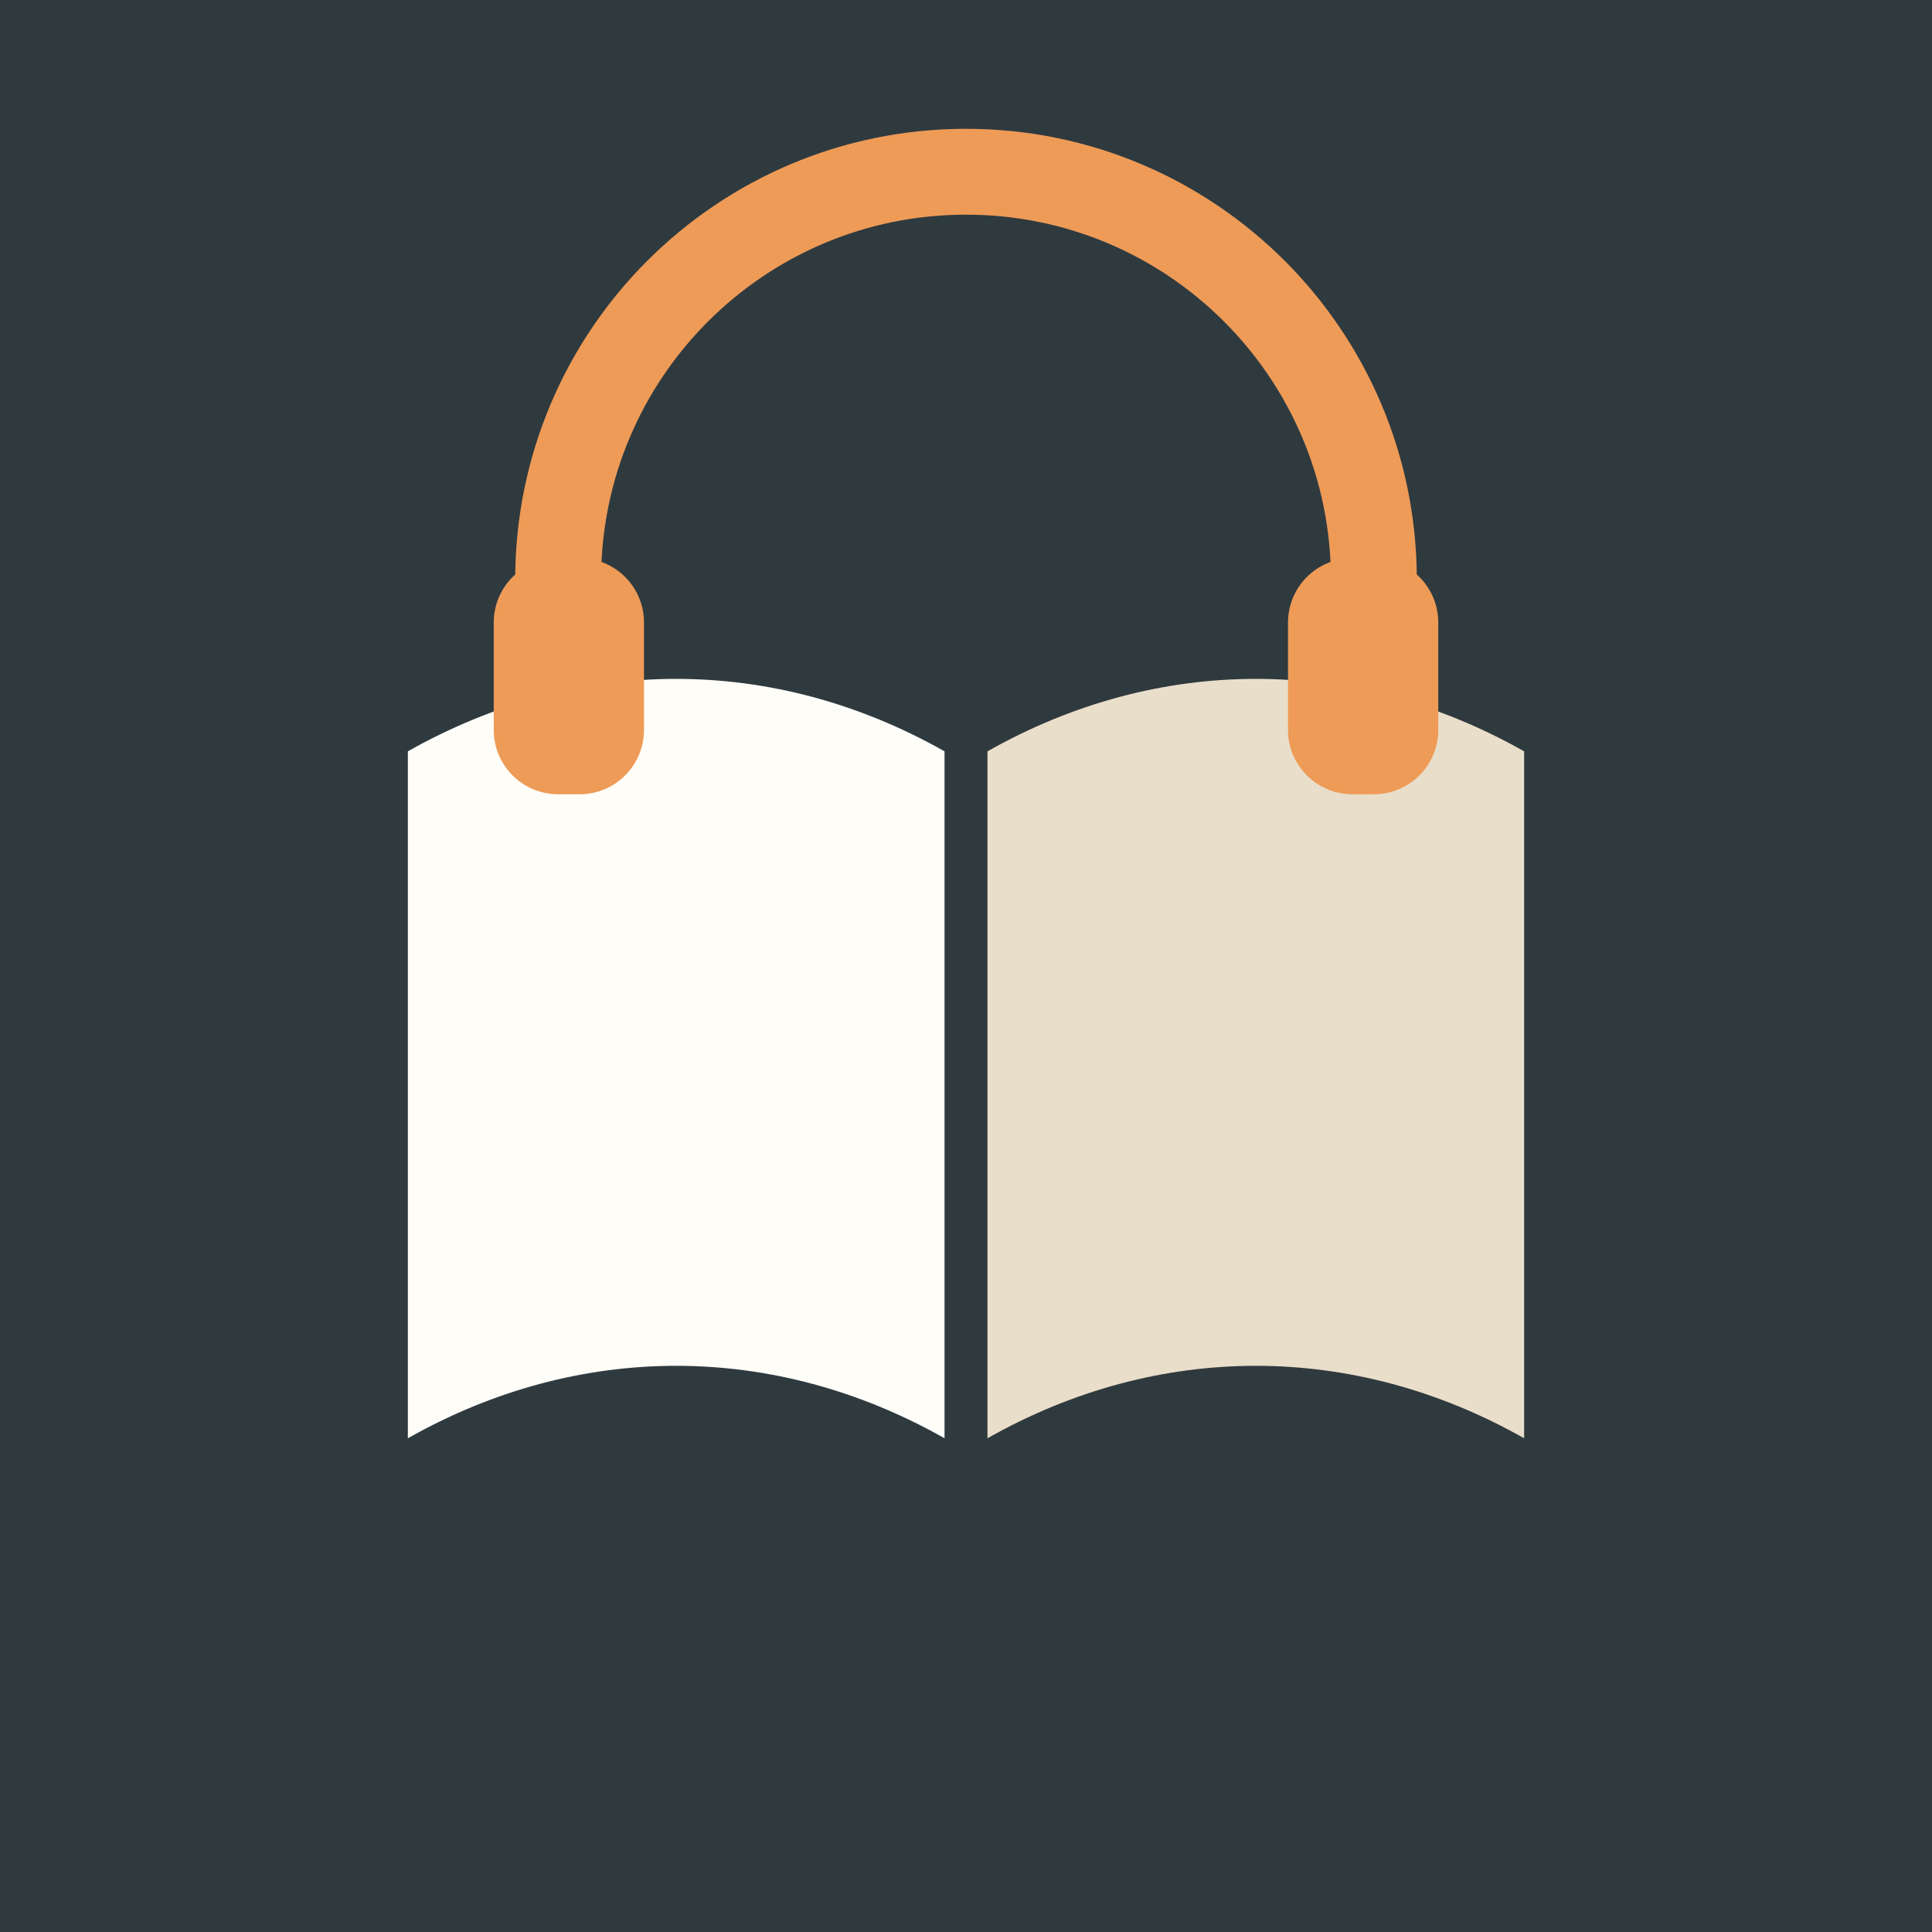
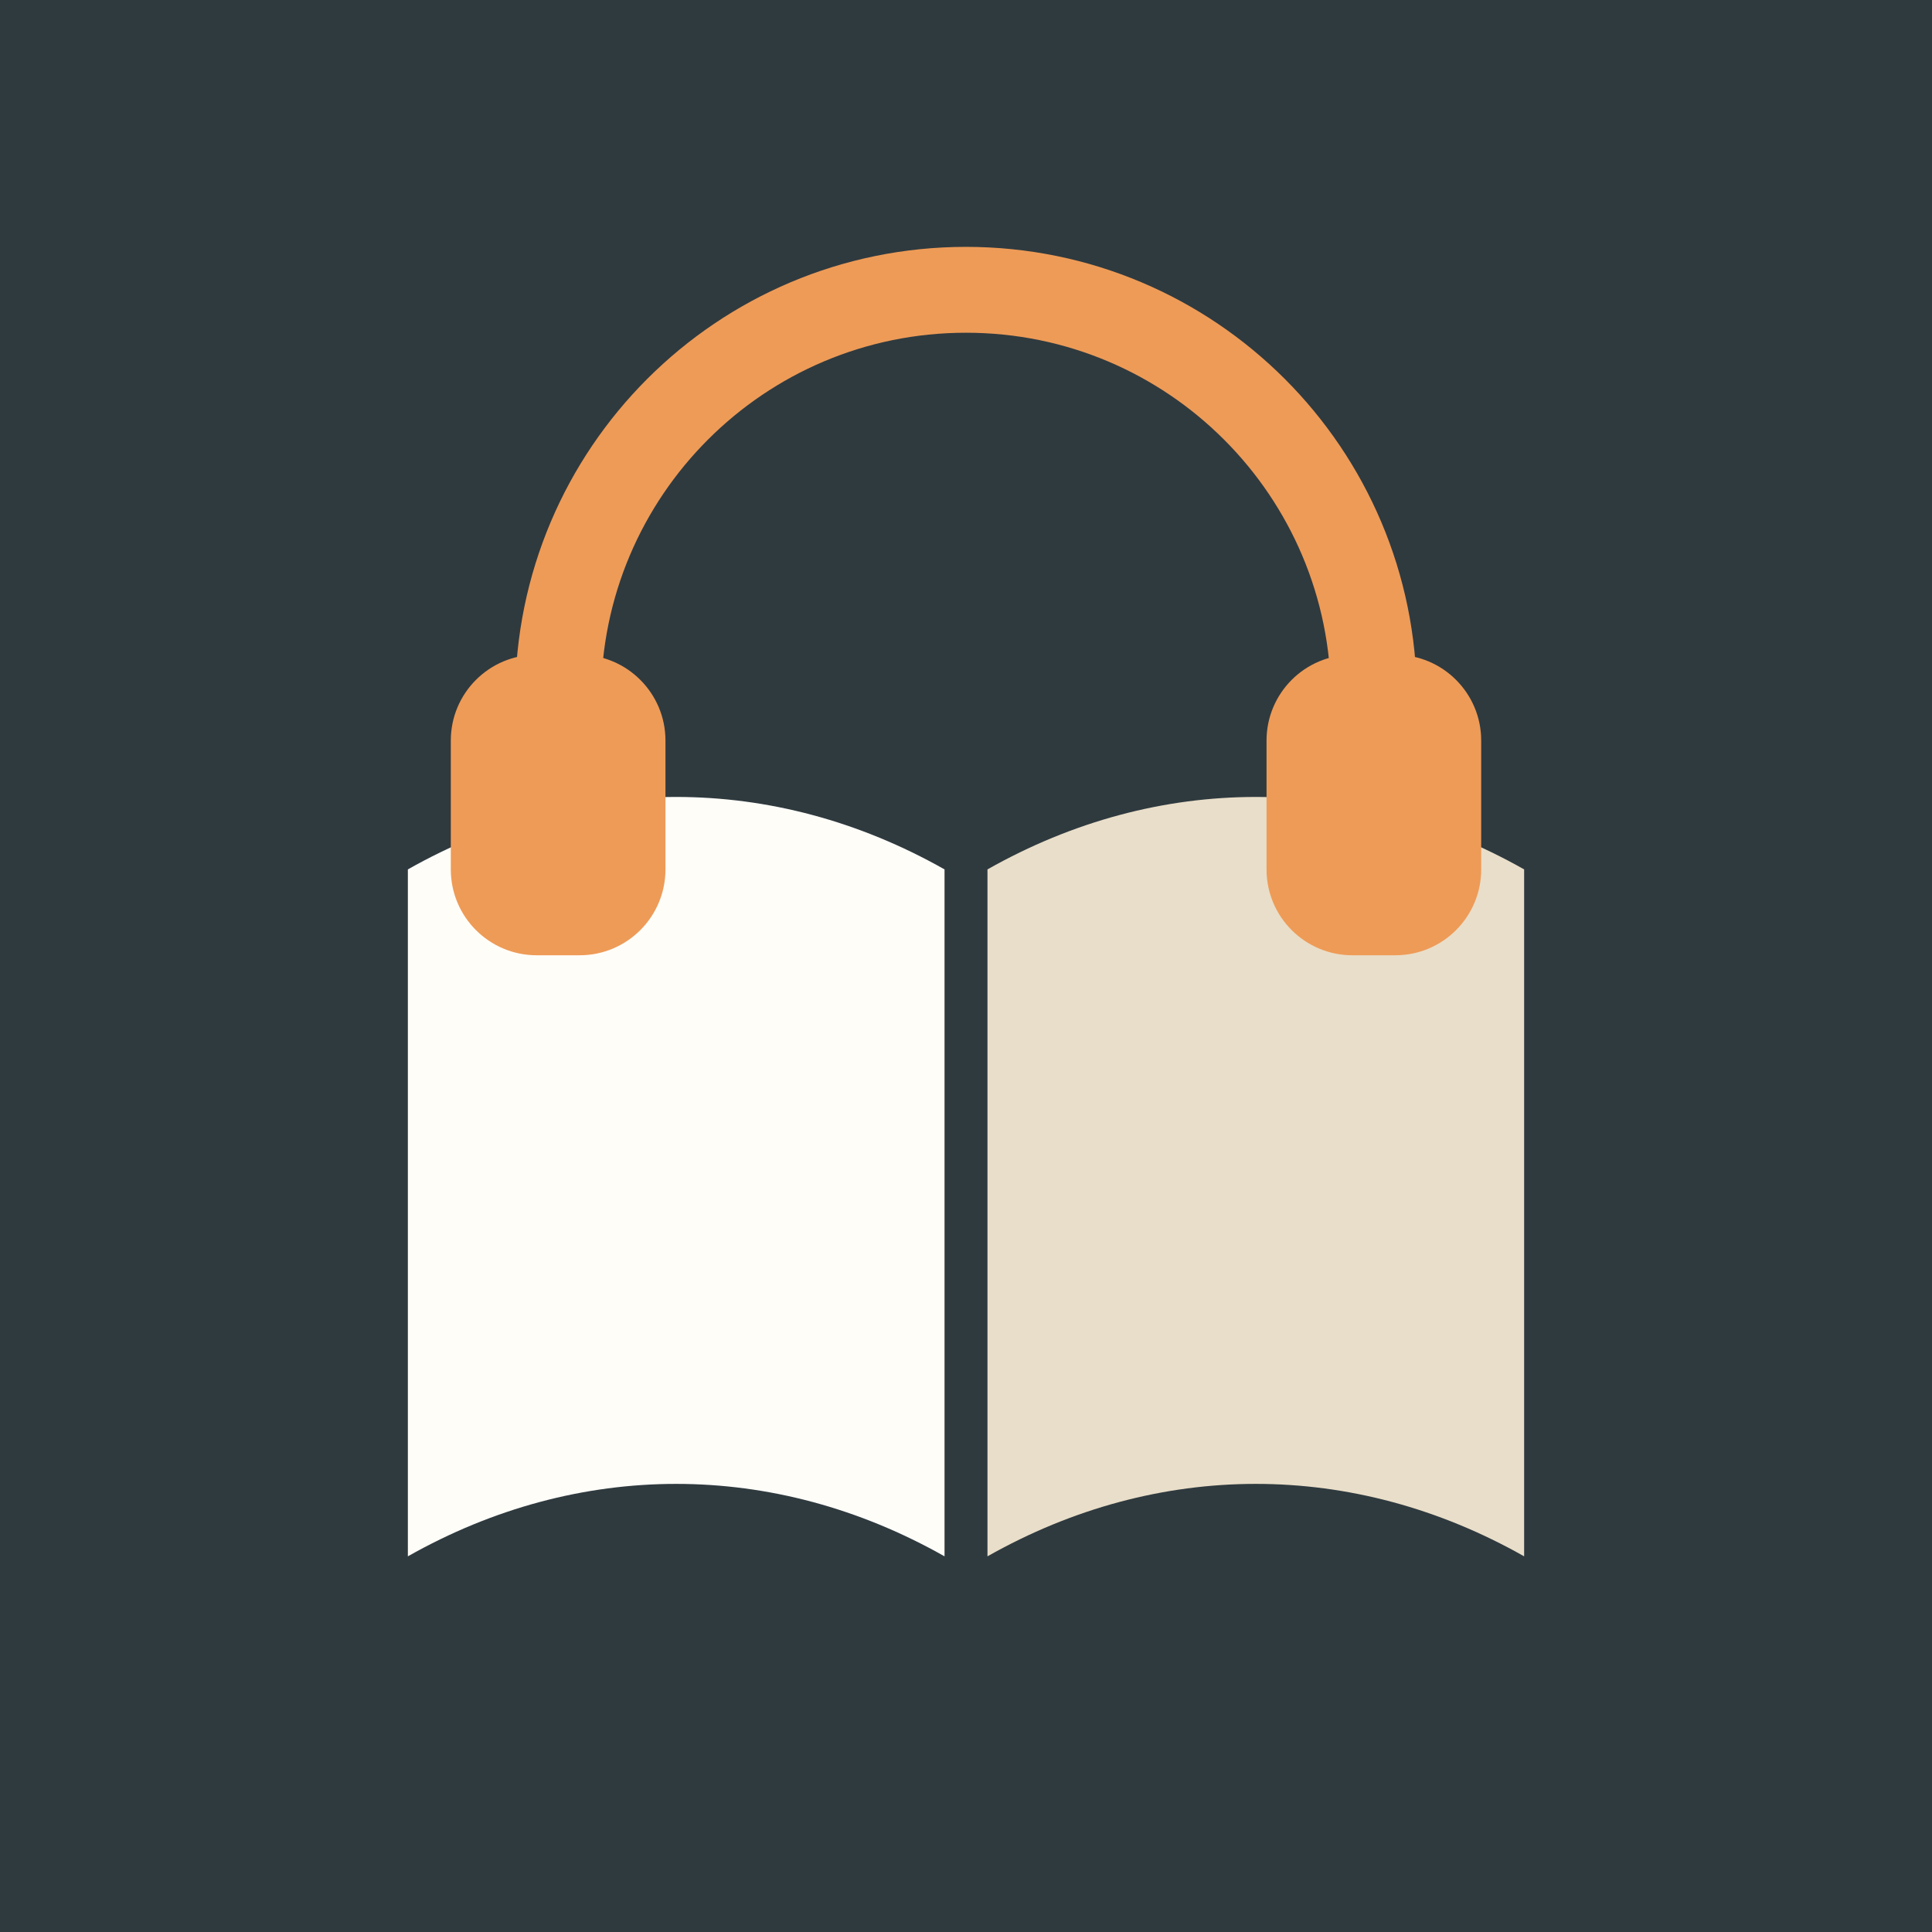
<svg xmlns="http://www.w3.org/2000/svg" viewBox="0 0 180 180" width="1024" height="1024">
  <rect width="180" height="180" fill="#2F3A3F" />
-   <path d="M38 70c15.9 -9 34.1 -9 50 0v64c-15.9 -9 -34.1 -9 -50 0z" fill="#FFFDF8" />
-   <path d="M142 70c-15.9 -9 -34.1 -9 -50 0v64c15.9 -9 34.1 -9 50 0z" fill="#E9DEC9" />
-   <path d="M90 67.3V134" stroke="#2F3A3F" stroke-width="3" fill="none" />
-   <path d="M52 54a38 38 0 0 1 76 0" fill="none" stroke="#EE9B57" stroke-width="8" stroke-linecap="round" />
-   <rect x="46" y="52" width="14" height="22" rx="6" fill="#EE9B57" />
-   <rect x="120" y="52" width="14" height="22" rx="6" fill="#EE9B57" />
+   <g transform="translate(0 11)">
+     <path d="M38 70c15.9 -9 34.1 -9 50 0v64c-15.9 -9 -34.1 -9 -50 0z" fill="#FFFDF8" />
+     <path d="M142 70c-15.9 -9 -34.1 -9 -50 0v64c15.9 -9 34.1 -9 50 0z" fill="#E9DEC9" />
+     <path d="M90 67.3V134" stroke="#2F3A3F" stroke-width="3" fill="none" />
+     <path d="M52 54a38 38 0 0 1 76 0" fill="none" stroke="#EE9B57" stroke-width="8" stroke-linecap="round" />
+     <rect x="42" y="50" width="20" height="28" rx="8" fill="#EE9B57" />
+     <rect x="118" y="50" width="20" height="28" rx="8" fill="#EE9B57" />
+   </g>
</svg>
